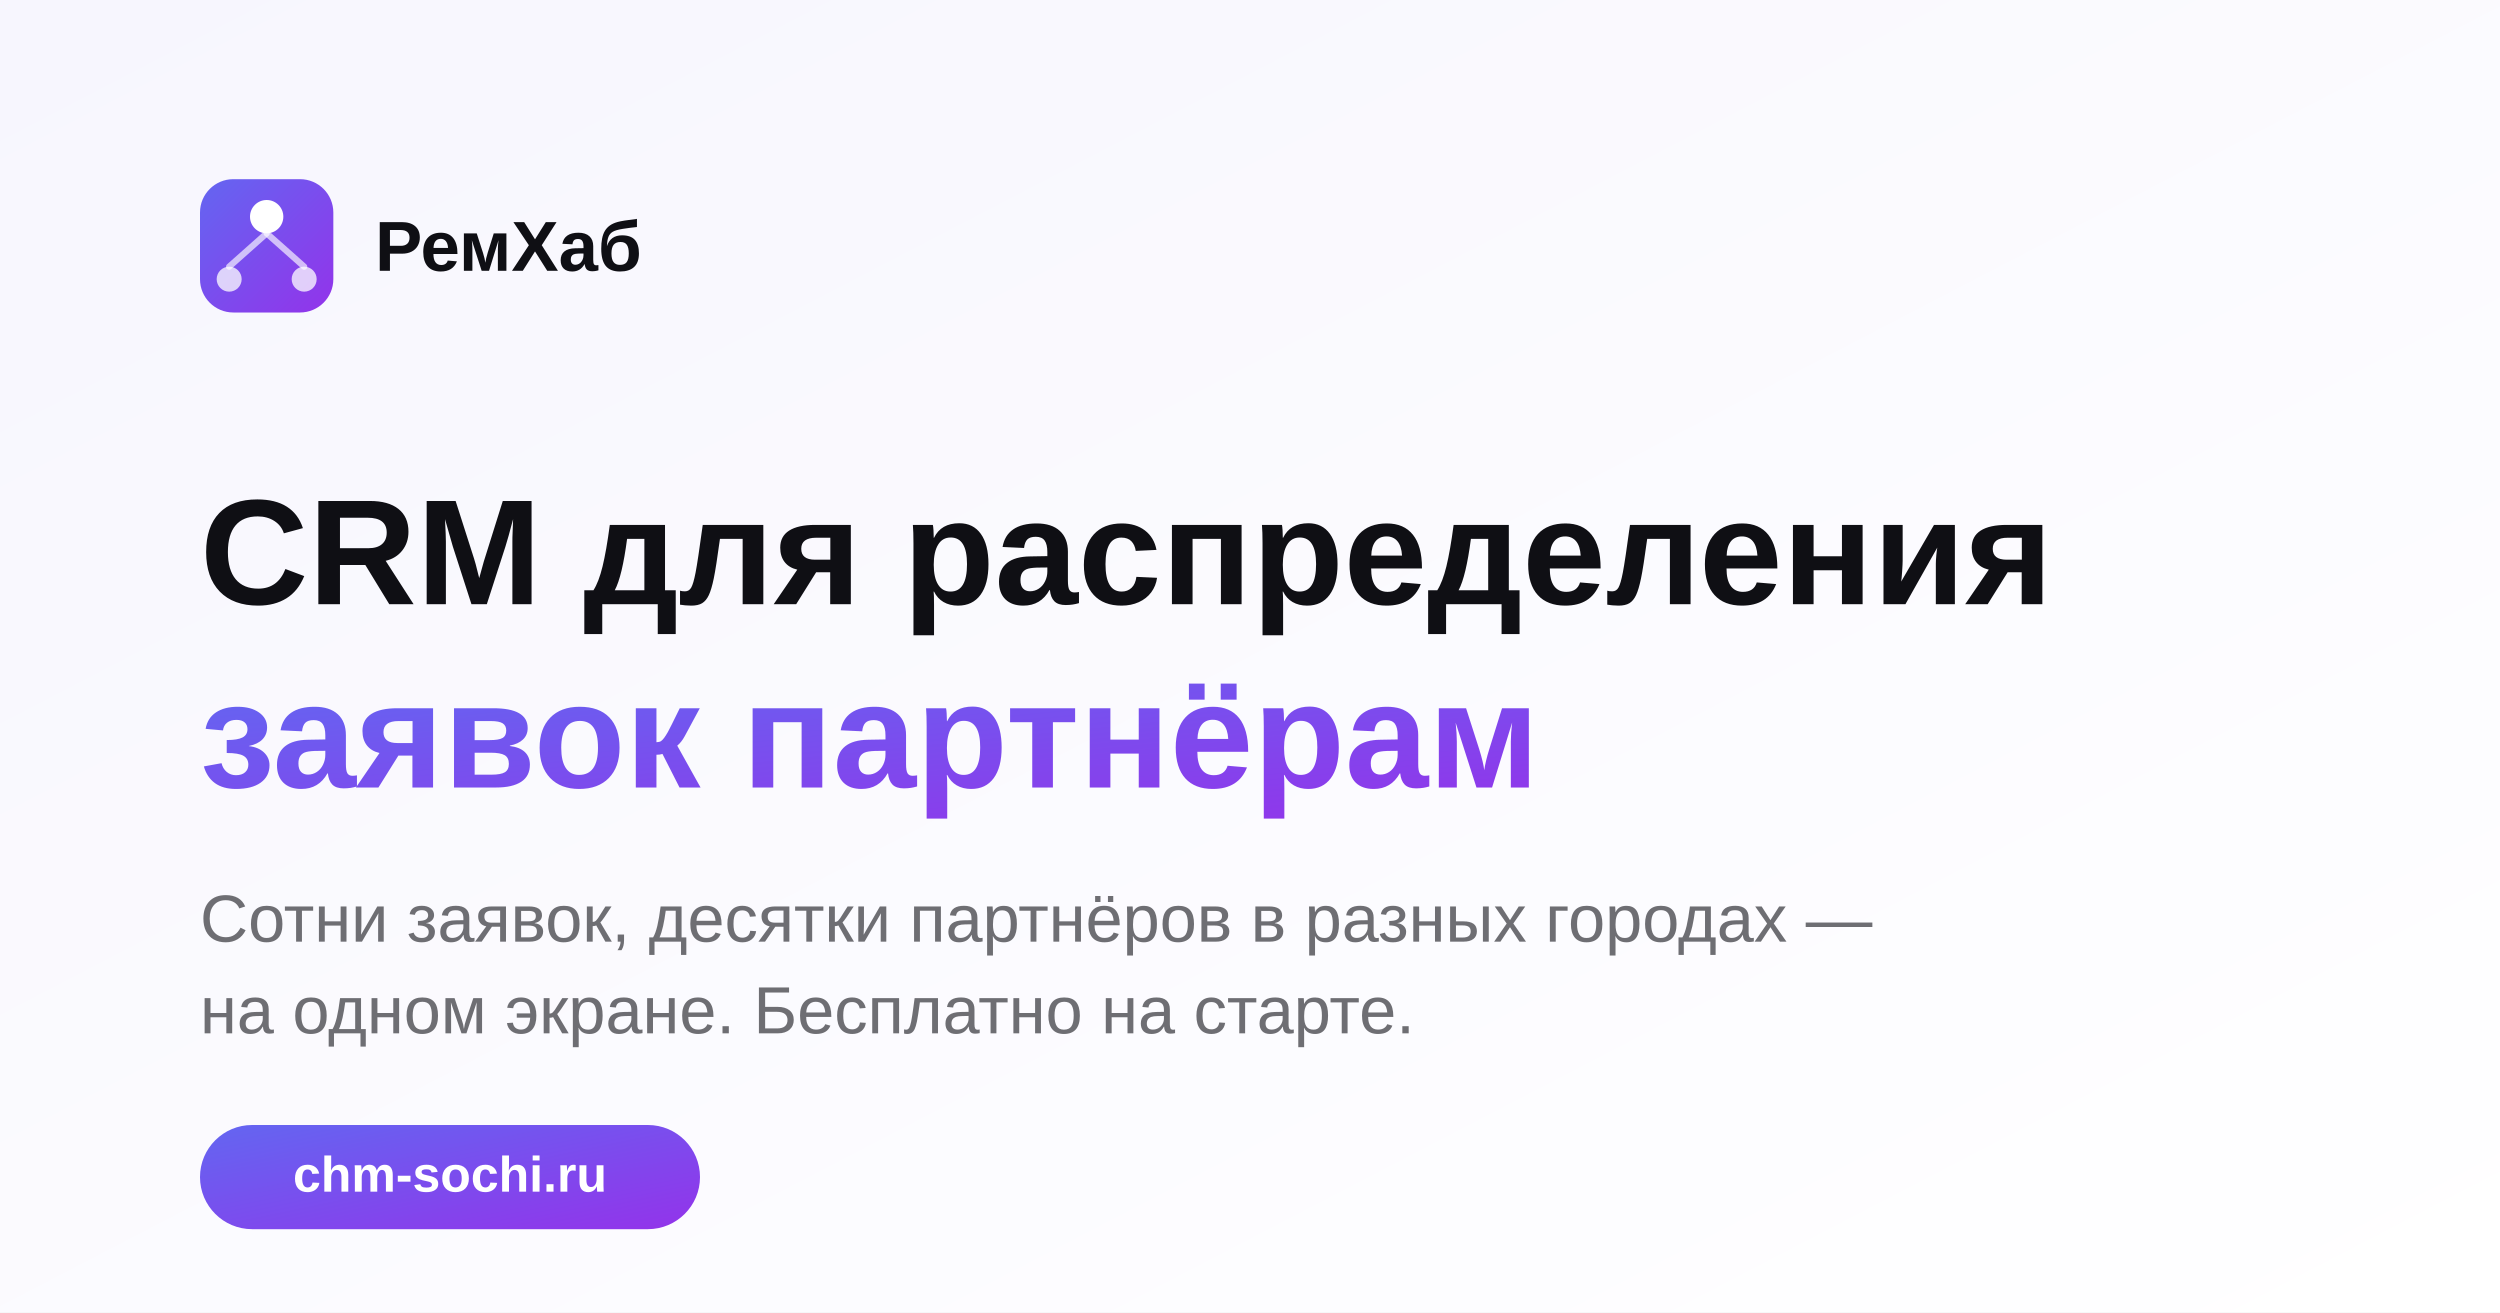
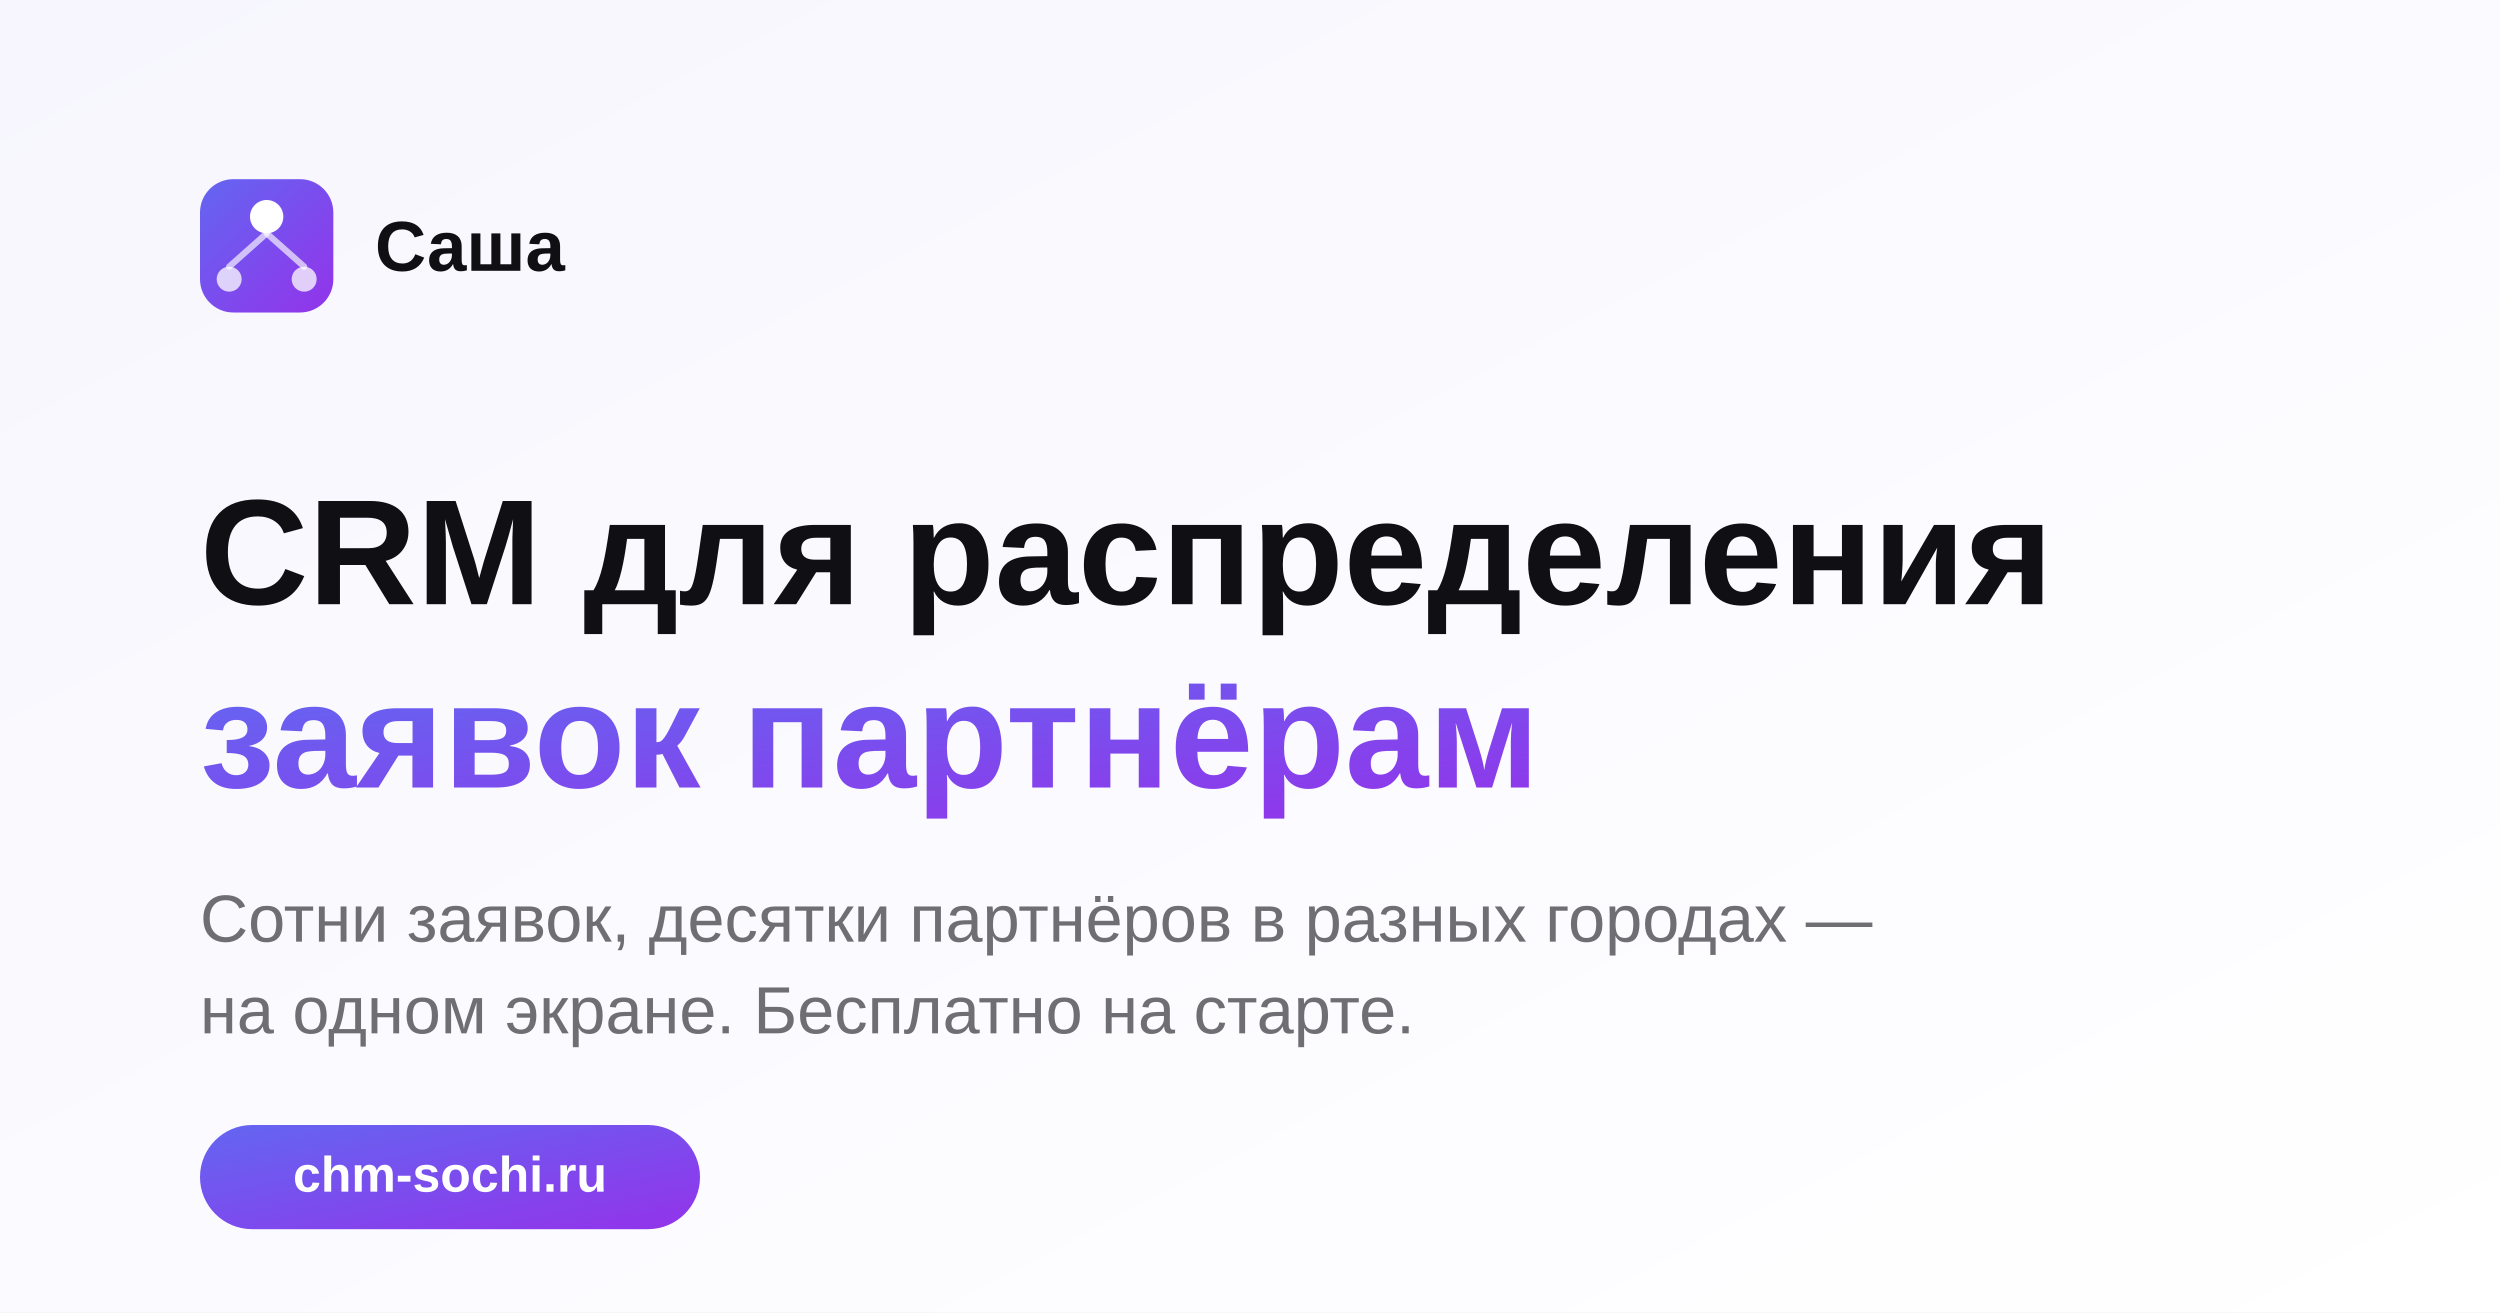
<svg xmlns="http://www.w3.org/2000/svg" width="1200" height="630" viewBox="0 0 1200 630">
  <defs>
    <linearGradient id="bg" x1="0%" y1="0%" x2="100%" y2="100%">
      <stop offset="0%" stop-color="#F7F6FE" />
      <stop offset="100%" stop-color="#FFFFFF" />
    </linearGradient>
    <linearGradient id="brand" x1="0%" y1="0%" x2="100%" y2="100%">
      <stop offset="0%" stop-color="#6366F1" />
      <stop offset="100%" stop-color="#9333EA" />
    </linearGradient>
  </defs>
  <rect width="1200" height="630" fill="url(#bg)" />
  <g transform="translate(96, 86)">
    <rect width="64" height="64" rx="16" fill="url(#brand)" />
    <circle cx="32" cy="18" r="8" fill="white" />
    <circle cx="14" cy="48" r="6" fill="white" fill-opacity="0.75" />
    <circle cx="50" cy="48" r="6" fill="white" fill-opacity="0.75" />
    <line x1="32" y1="26" x2="14" y2="42" stroke="white" stroke-opacity="0.65" stroke-width="3" stroke-linecap="round" />
    <line x1="32" y1="26" x2="50" y2="42" stroke="white" stroke-opacity="0.65" stroke-width="3" stroke-linecap="round" />
-     <text x="84" y="44" font-family="Arial, sans-serif" font-size="34" font-weight="700" fill="#0F0F14">РемХаб</text>
+     <text x="84" y="44" font-family="Arial, sans-serif" font-size="34" font-weight="700" fill="#0F0F14">Саша</text>
  </g>
  <text x="96" y="290" font-family="Arial, sans-serif" font-size="72" font-weight="800" fill="#0F0F14">CRM для распределения</text>
  <text x="96" y="378" font-family="Arial, sans-serif" font-size="72" font-weight="800" fill="url(#brand)">заявок партнёрам</text>
  <text x="96" y="452" font-family="Arial, sans-serif" font-size="32" font-weight="500" fill="#6E6E73">Сотни заявок, десятки партнёров в разных городах —</text>
  <text x="96" y="496" font-family="Arial, sans-serif" font-size="32" font-weight="500" fill="#6E6E73">на одном экране. Бесплатно на старте.</text>
  <rect x="96" y="540" width="240" height="50" rx="25" fill="url(#brand)" />
  <text x="216" y="572" font-family="Arial, sans-serif" font-size="24" font-weight="600" fill="white" text-anchor="middle">chm-sochi.ru</text>
</svg>
